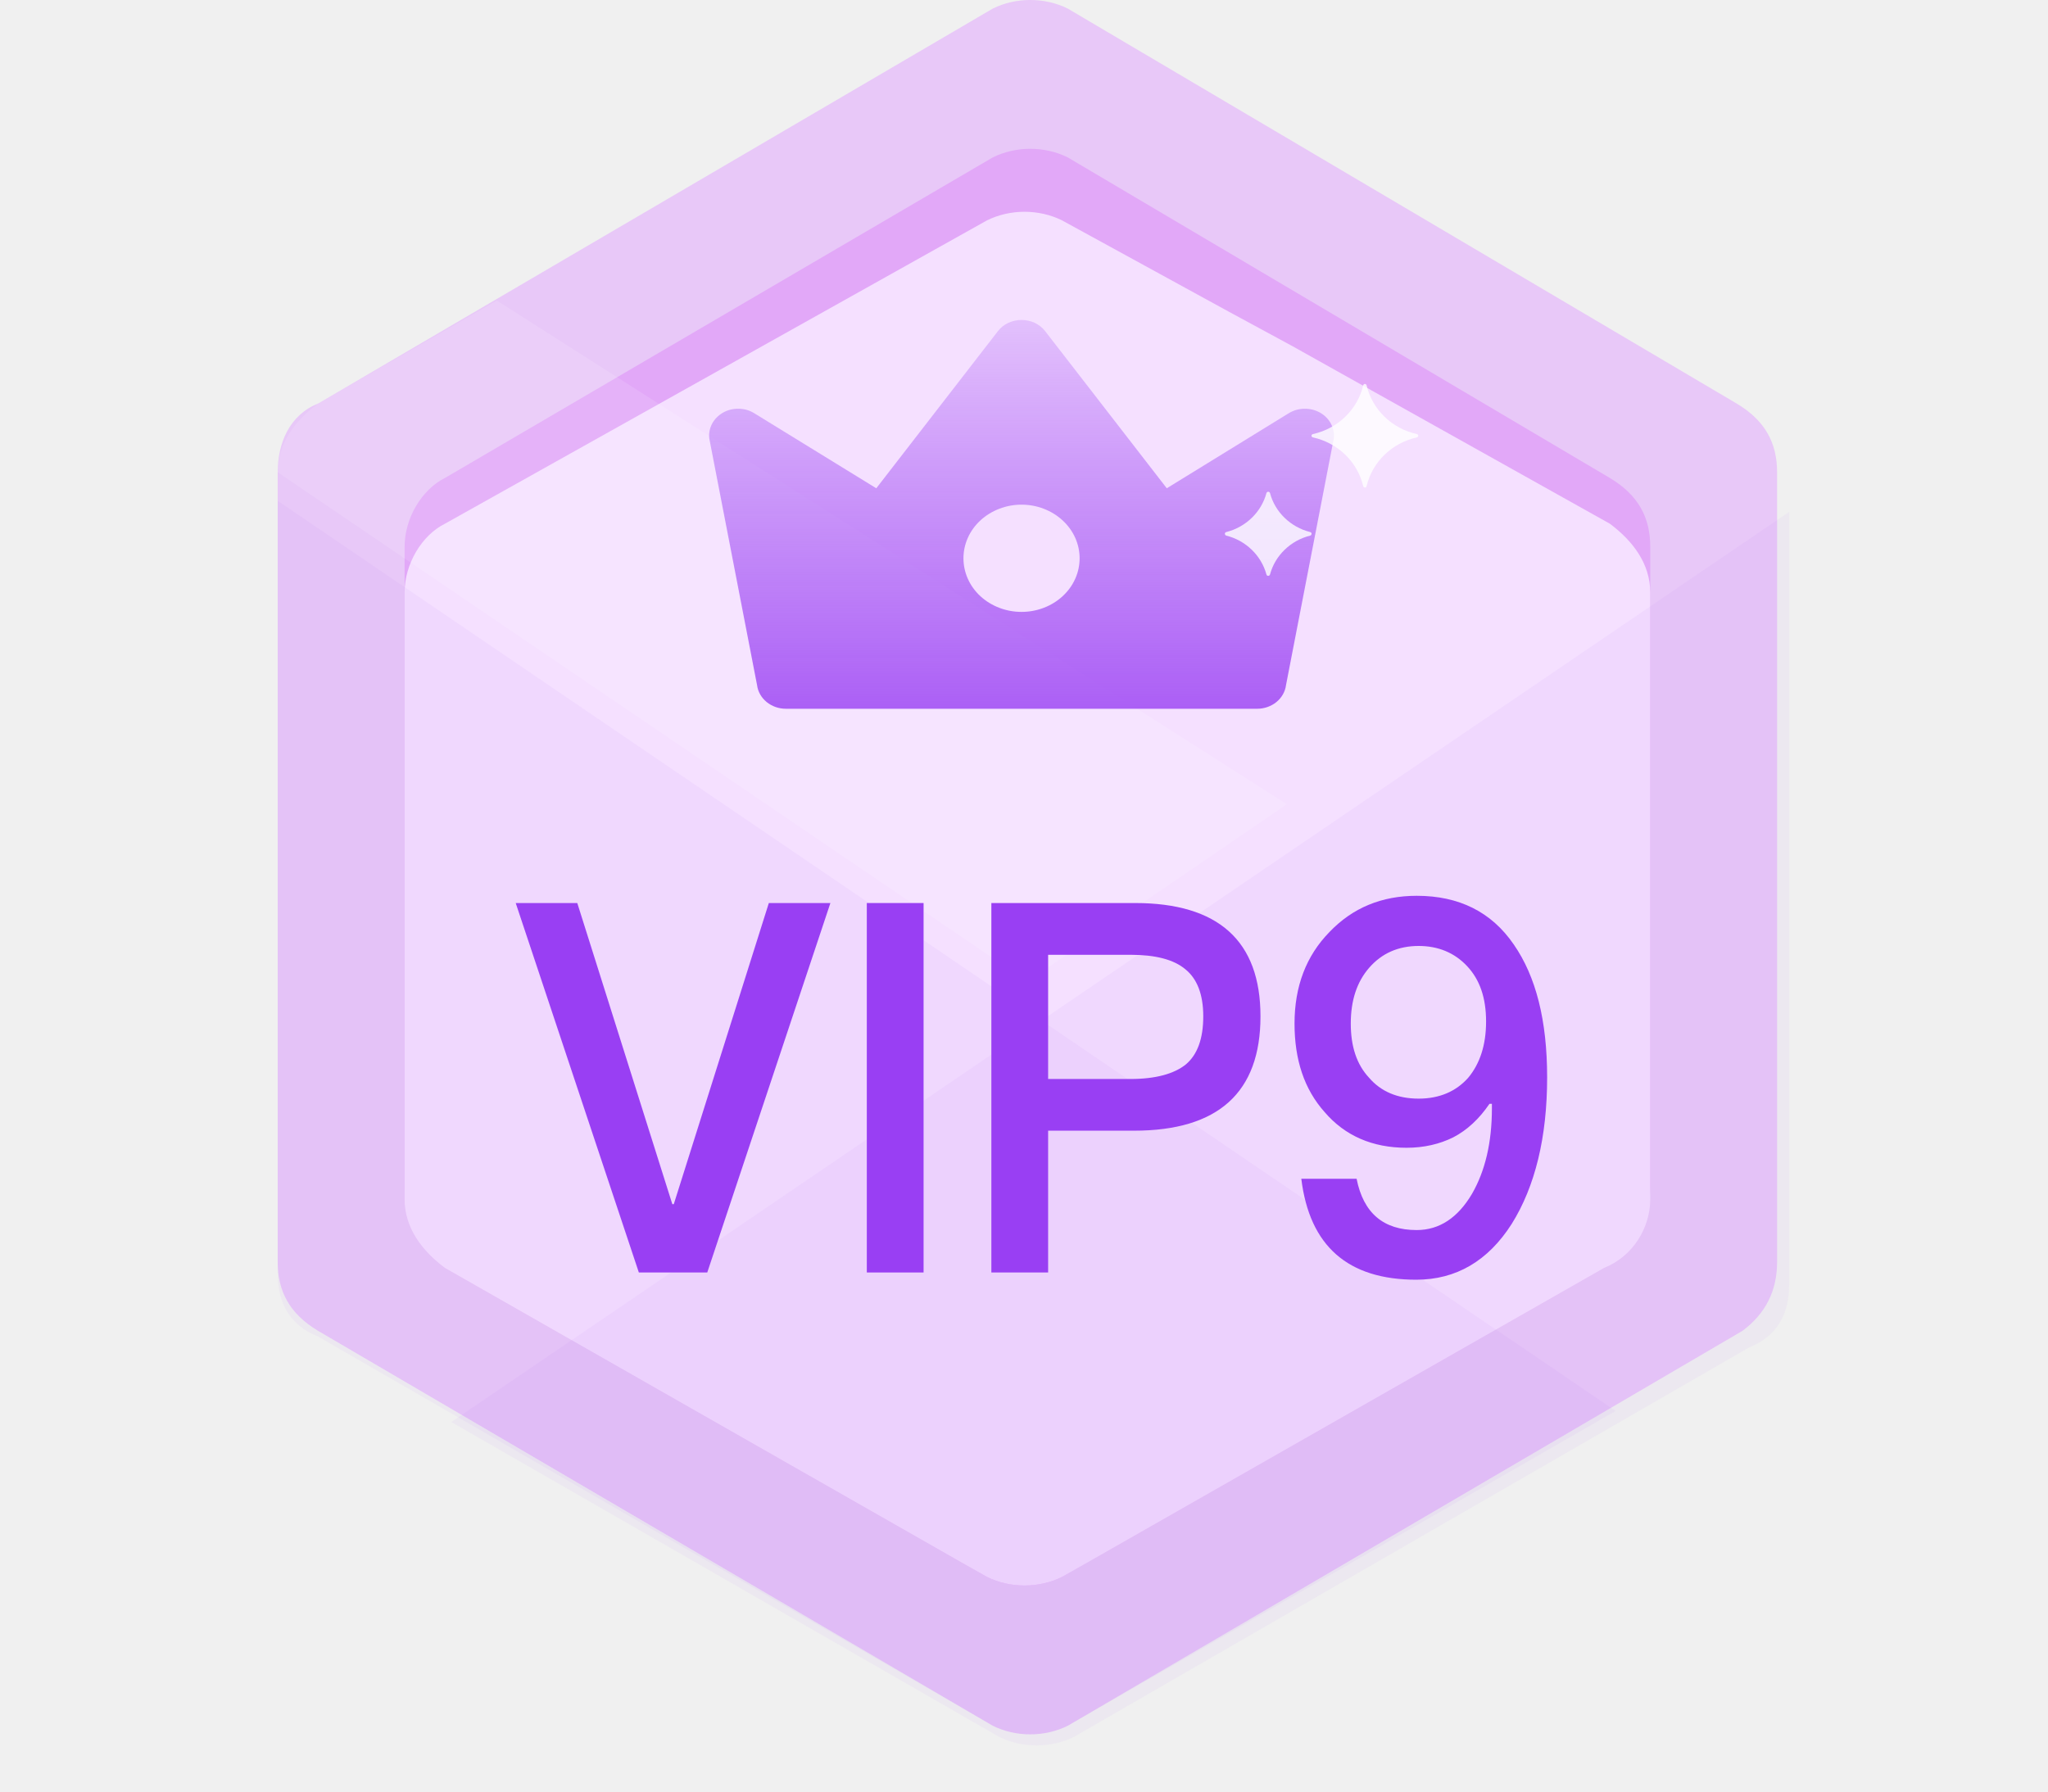
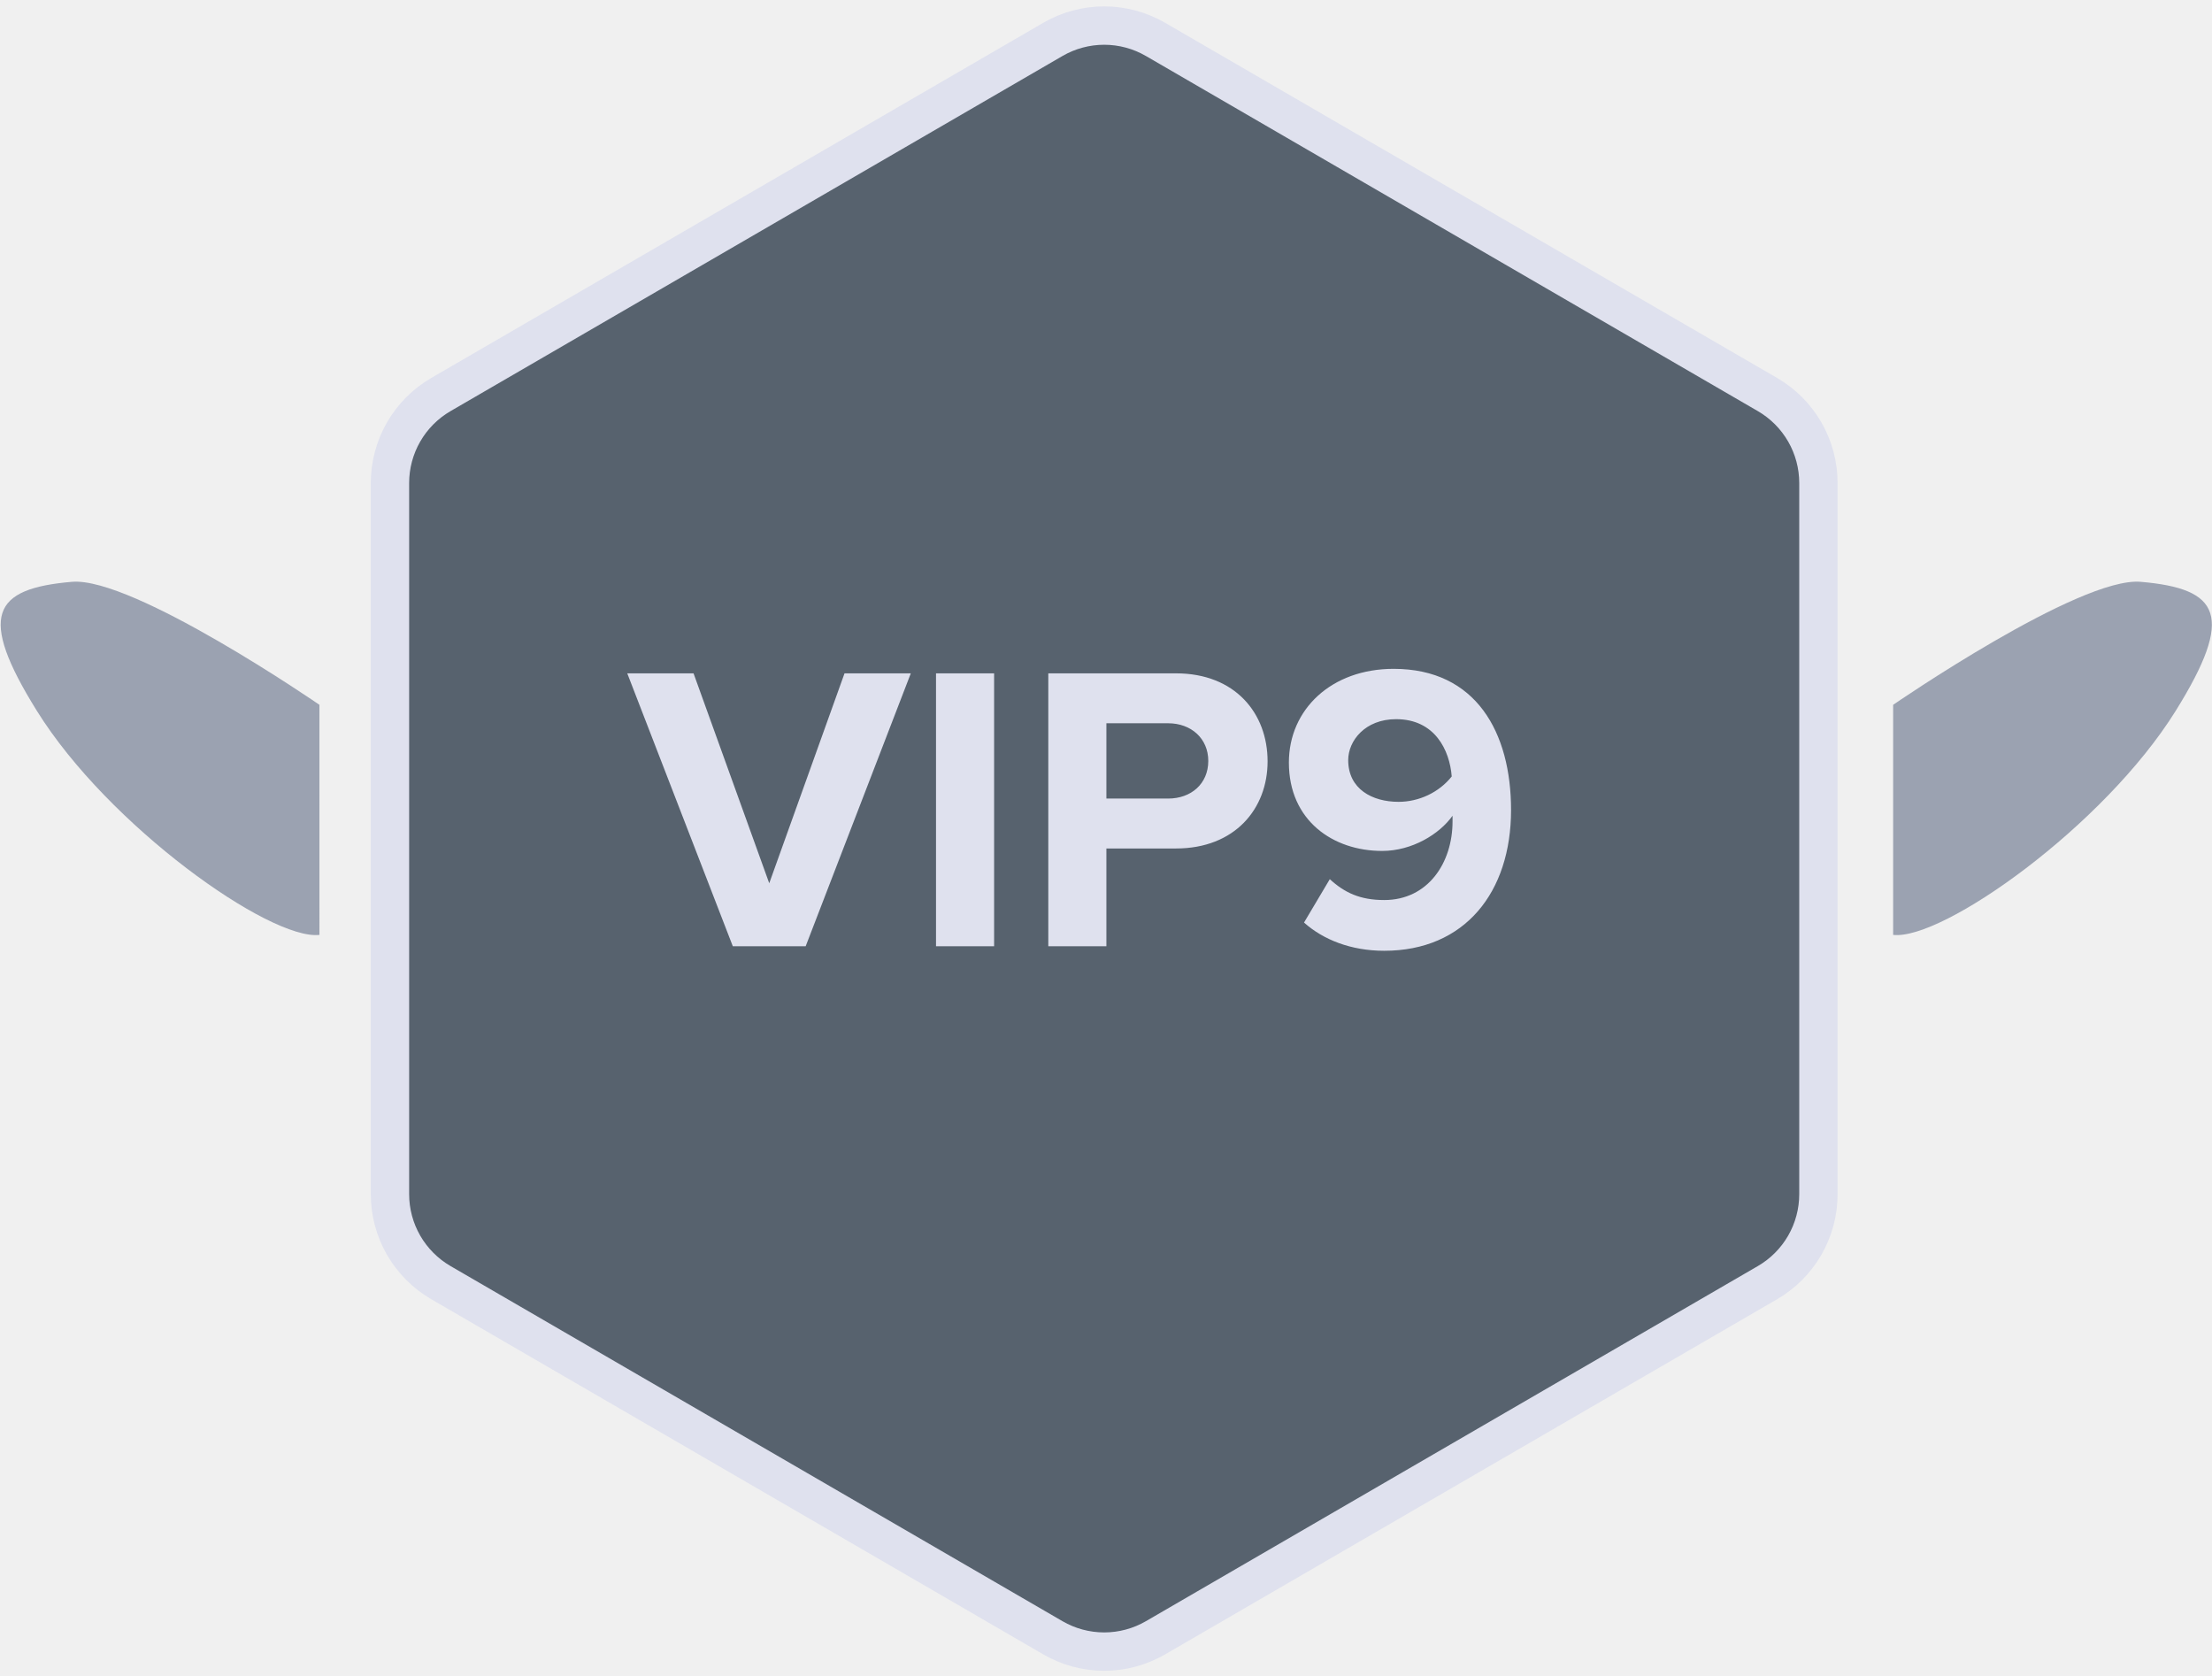
- <svg xmlns="http://www.w3.org/2000/svg" width="32" height="28" viewBox="0 0 32 28" fill="none">
-   <path d="M27.767 19.725V7.38C27.767 6.933 27.587 6.575 27.136 6.307L16.684 0.134C16.323 -0.045 15.873 -0.045 15.512 0.134L4.97 6.307C4.519 6.486 4.339 6.933 4.339 7.38V19.725C4.339 20.172 4.519 20.53 4.97 20.799L15.512 26.971C15.873 27.15 16.323 27.15 16.684 26.971L27.226 20.799C27.587 20.53 27.767 20.172 27.767 19.725Z" fill="#E8C8F8" />
-   <path d="M25.785 18.562V8.543C25.785 8.096 25.604 7.738 25.154 7.47L16.684 2.46C16.323 2.281 15.873 2.281 15.512 2.46L6.952 7.47C6.592 7.649 6.322 8.096 6.322 8.543V18.562C6.322 19.01 6.502 19.367 6.952 19.636L15.422 24.645C15.783 24.824 16.233 24.824 16.594 24.645L25.064 19.636C25.514 19.367 25.785 19.01 25.785 18.562Z" fill="#E2A8F8" />
-   <path d="M25.785 18.741V9.259C25.785 8.812 25.514 8.454 25.154 8.185L20.198 5.412L19.207 4.875L16.594 3.444C16.233 3.265 15.783 3.265 15.422 3.444L6.952 8.185C6.592 8.364 6.322 8.812 6.322 9.259V18.741C6.322 19.189 6.592 19.546 6.952 19.815L15.422 24.645C15.783 24.824 16.233 24.824 16.594 24.645L25.064 19.815C25.514 19.636 25.785 19.189 25.785 18.741Z" fill="#F5E0FF" />
-   <path opacity="0.05" d="M4.339 7.827V19.904C4.339 20.351 4.519 20.709 4.97 20.888L15.512 26.971C15.873 27.15 16.323 27.15 16.684 26.971L25.244 22.051L4.339 7.827Z" fill="#993FF3" />
-   <path opacity="0.12" d="M7.763 4.697L4.97 6.307C4.609 6.575 4.339 6.933 4.339 7.38L16.053 15.342L20.108 12.569L7.763 4.697Z" fill="white" />
-   <path opacity="0.05" d="M27.956 8V20.077C27.956 20.524 27.776 20.882 27.325 21.061L16.782 27.144C16.422 27.323 15.972 27.323 15.611 27.144L7.051 22.224L27.956 8Z" fill="#993FF3" />
-   <path d="M11.785 6.458L13.692 7.631L15.592 5.176C15.634 5.121 15.689 5.077 15.754 5.046C15.818 5.016 15.889 5 15.961 5C16.034 5 16.105 5.016 16.169 5.046C16.233 5.077 16.289 5.121 16.331 5.176L18.231 7.631L20.137 6.458C20.21 6.413 20.294 6.389 20.381 6.388C20.467 6.386 20.553 6.408 20.626 6.449C20.7 6.491 20.76 6.552 20.797 6.624C20.835 6.696 20.85 6.776 20.84 6.856L20.094 10.707C20.081 10.809 20.028 10.903 19.945 10.971C19.862 11.039 19.754 11.077 19.643 11.077H12.28C12.168 11.077 12.061 11.039 11.978 10.971C11.895 10.903 11.842 10.809 11.829 10.707L11.083 6.855C11.073 6.776 11.088 6.695 11.126 6.623C11.164 6.552 11.223 6.491 11.297 6.449C11.37 6.407 11.456 6.386 11.542 6.388C11.629 6.389 11.713 6.413 11.785 6.458ZM15.961 9.563C16.202 9.563 16.433 9.475 16.603 9.318C16.774 9.161 16.869 8.948 16.869 8.725C16.869 8.503 16.774 8.29 16.603 8.133C16.433 7.976 16.202 7.887 15.961 7.887C15.721 7.887 15.49 7.976 15.319 8.133C15.149 8.29 15.054 8.503 15.054 8.725C15.054 8.948 15.149 9.161 15.319 9.318C15.49 9.475 15.721 9.563 15.961 9.563Z" fill="url(#paint0_linear_8460_22988)" />
-   <path opacity="0.8" d="M22.139 6.784C21.748 6.698 21.442 6.4 21.353 6.022C21.345 5.993 21.307 5.993 21.3 6.022C21.212 6.4 20.904 6.698 20.515 6.784C20.484 6.792 20.484 6.828 20.515 6.836C20.905 6.922 21.212 7.22 21.3 7.598C21.308 7.627 21.346 7.627 21.353 7.598C21.442 7.22 21.749 6.922 22.139 6.836C22.167 6.828 22.167 6.79 22.139 6.784ZM20.471 8.315C20.165 8.238 19.923 8.004 19.844 7.707C19.836 7.678 19.796 7.678 19.788 7.707C19.708 8.004 19.466 8.238 19.161 8.315C19.131 8.322 19.131 8.361 19.161 8.371C19.466 8.447 19.708 8.682 19.788 8.978C19.795 9.007 19.835 9.007 19.844 8.978C19.923 8.682 20.165 8.447 20.471 8.371C20.501 8.361 20.501 8.322 20.471 8.315Z" fill="white" />
-   <path d="M8.058 14.113H9.02L10.505 18.819H10.528L12.013 14.113H12.975L11.051 19.887H9.982L8.058 14.113Z" fill="#993FF3" />
-   <path d="M13.544 14.113H14.431V19.887H13.544V14.113Z" fill="#993FF3" />
-   <path d="M15.49 14.113H17.733C19.036 14.113 19.695 14.704 19.695 15.884C19.695 17.073 19.036 17.671 17.718 17.671H16.377V19.887H15.49V14.113ZM16.377 14.922V16.863H17.665C18.058 16.863 18.346 16.782 18.528 16.636C18.71 16.483 18.801 16.232 18.801 15.884C18.801 15.536 18.702 15.294 18.521 15.148C18.339 14.995 18.051 14.922 17.665 14.922H16.377Z" fill="#993FF3" />
-   <path d="M22.136 14C22.796 14 23.303 14.251 23.652 14.76C24 15.261 24.174 15.949 24.174 16.838C24.174 17.776 23.985 18.544 23.621 19.127C23.25 19.709 22.75 20 22.129 20C21.061 20 20.462 19.474 20.333 18.423H21.197C21.303 18.957 21.614 19.224 22.136 19.224C22.492 19.224 22.78 19.03 23 18.658C23.205 18.302 23.311 17.857 23.311 17.323V17.251H23.273C23.114 17.485 22.924 17.663 22.705 17.776C22.492 17.881 22.25 17.938 21.977 17.938C21.447 17.938 21.015 17.752 20.697 17.38C20.379 17.024 20.227 16.563 20.227 15.997C20.227 15.415 20.409 14.938 20.773 14.566C21.136 14.186 21.591 14 22.136 14ZM22.167 14.784C21.849 14.784 21.591 14.898 21.394 15.124C21.197 15.35 21.106 15.642 21.106 15.997C21.106 16.353 21.197 16.636 21.394 16.846C21.576 17.057 21.833 17.17 22.167 17.17C22.492 17.17 22.75 17.057 22.939 16.846C23.121 16.628 23.22 16.337 23.22 15.965C23.22 15.593 23.121 15.31 22.924 15.1C22.727 14.889 22.47 14.784 22.167 14.784Z" fill="#993FF3" />
-   <defs>
-     <linearGradient id="paint0_linear_8460_22988" x1="15.961" y1="5" x2="15.961" y2="13.077" gradientUnits="userSpaceOnUse">
-       <stop stop-color="#993FF3" stop-opacity="0.2" />
-       <stop offset="1" stop-color="#993FF3" />
-     </linearGradient>
-   </defs>
+ <svg xmlns="http://www.w3.org/2000/svg" width="173" height="131" viewBox="0 0 173 131" fill="none">
+   <path d="M24.982 55.117C24.982 55.117 10.416 45.088 5.623 45.499C-0.577 46.03 -1.758 48.126 2.875 55.576C8.493 64.61 21.123 73.544 24.983 73.11L24.982 55.117Z" fill="#9BA2B1" />
+   <path d="M148.062 55.117C148.062 55.117 162.628 45.088 167.421 45.499C173.621 46.03 174.802 48.126 170.169 55.576C164.551 64.61 151.921 73.544 148.062 73.11V55.117Z" fill="#9BA2B1" />
+   <path d="M142.218 93.385C142.218 94.787 141.85 96.164 141.151 97.378C140.451 98.593 139.445 99.602 138.233 100.305L90.374 128.076C89.154 128.784 87.769 129.157 86.359 129.157C84.949 129.157 83.564 128.784 82.344 128.076L34.484 100.305C33.272 99.601 32.266 98.592 31.566 97.377C30.867 96.163 30.499 94.786 30.499 93.385V37.772C30.499 36.37 30.867 34.994 31.567 33.779C32.266 32.565 33.272 31.556 34.484 30.852L82.344 3.081C83.564 2.373 84.949 2 86.359 2C87.769 2 89.154 2.373 90.374 3.081L138.233 30.852C139.445 31.556 140.451 32.565 141.15 33.779C141.85 34.994 142.218 36.37 142.218 37.772V93.385Z" fill="#57626E" stroke="#DFE1EE" stroke-width="3" />
+   <path d="M57.314 74L49.058 52.656H54.242L60.162 69.072L66.05 52.656H71.234L63.01 74H57.314ZM73.205 74V52.656H77.749V74H73.205ZM81.987 74V52.656H91.971C96.611 52.656 99.138 55.792 99.138 59.536C99.138 63.248 96.579 66.352 91.971 66.352H86.531V74H81.987ZM94.499 59.504C94.499 57.744 93.154 56.56 91.362 56.56H86.531V62.448H91.362C93.154 62.448 94.499 61.296 94.499 59.504ZM101.987 72.144L104.003 68.752C105.155 69.808 106.371 70.384 108.259 70.384C111.683 70.384 113.603 67.472 113.603 64.24V63.792C112.579 65.232 110.435 66.544 108.099 66.544C104.259 66.544 100.803 64.176 100.803 59.632C100.803 55.472 104.131 52.304 108.995 52.304C115.459 52.304 118.179 57.296 118.179 63.344C118.179 69.776 114.563 74.352 108.259 74.352C105.667 74.352 103.491 73.488 101.987 72.144ZM113.539 60.72C113.379 58.672 112.227 56.24 109.187 56.24C106.755 56.24 105.443 57.936 105.443 59.44C105.443 61.712 107.331 62.704 109.379 62.704C110.979 62.704 112.547 61.968 113.539 60.72Z" fill="#DFE1EE" />
</svg>
